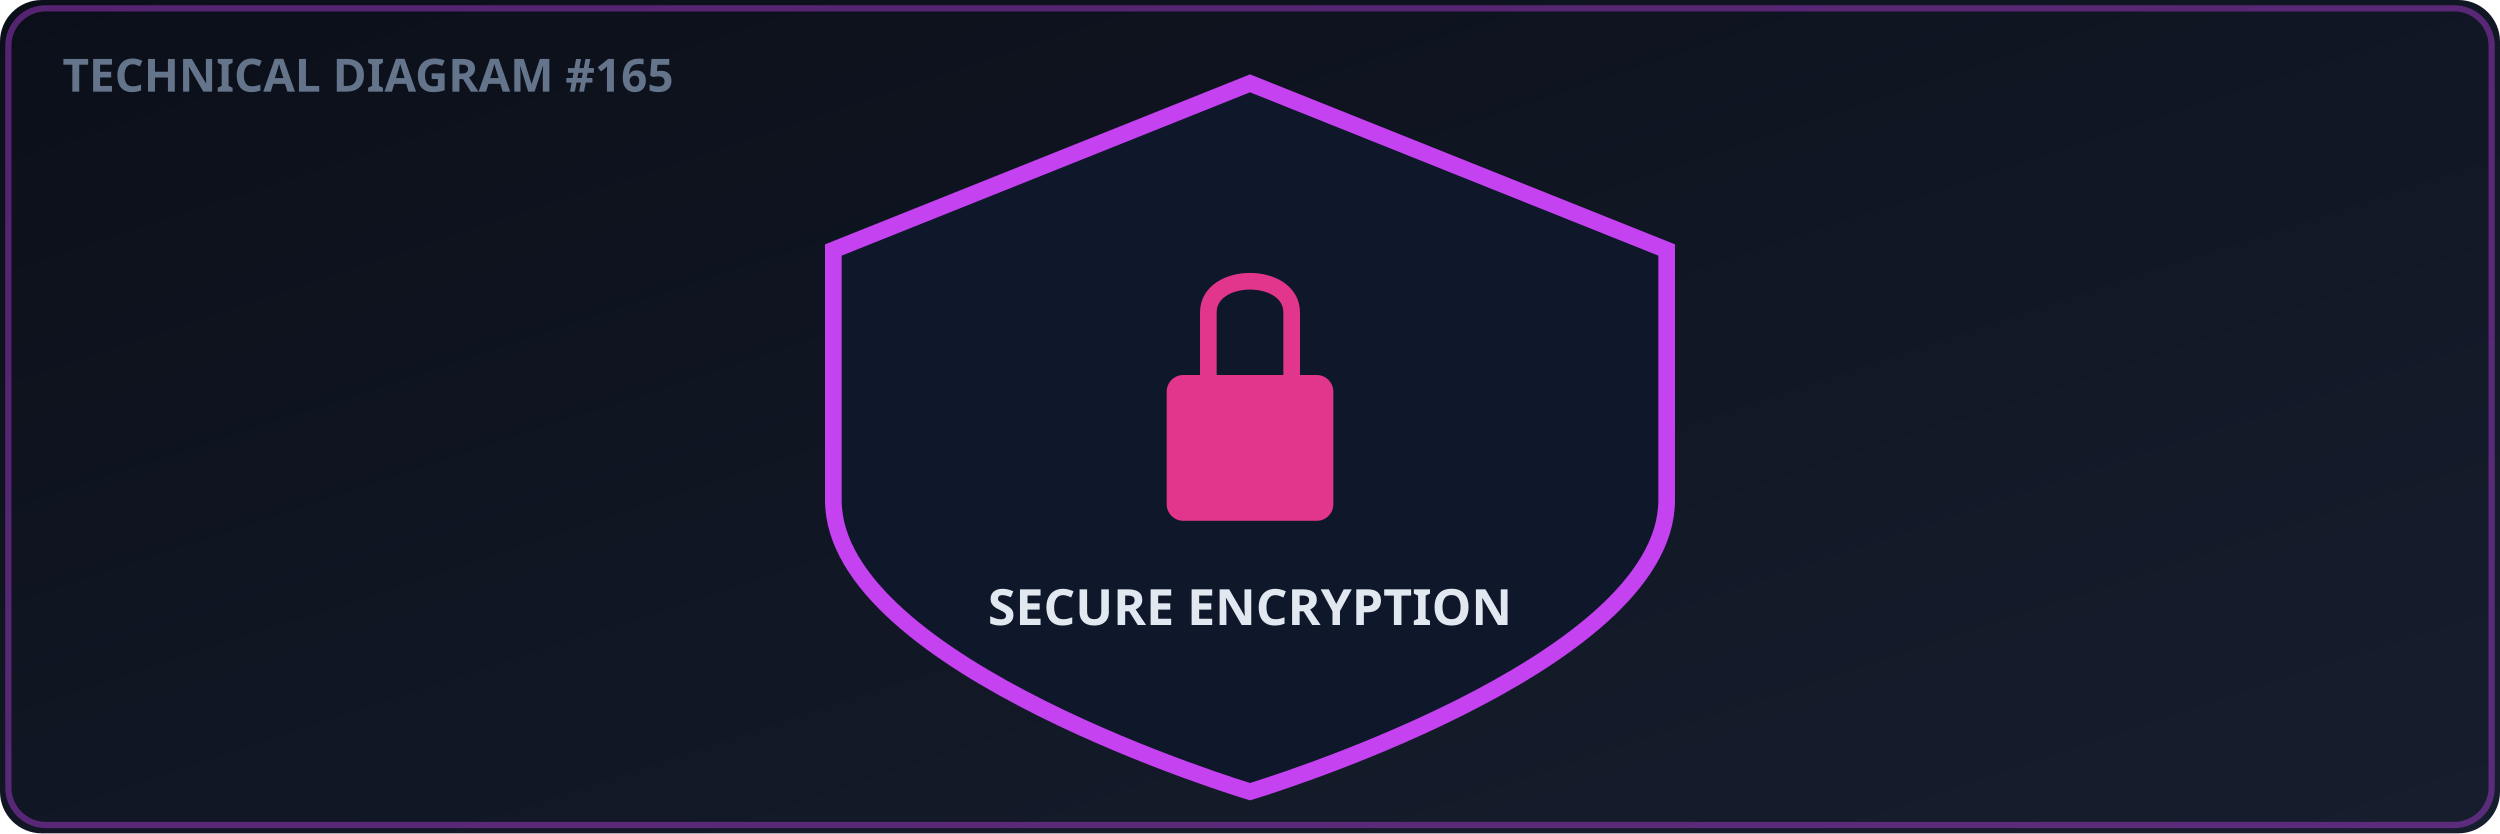
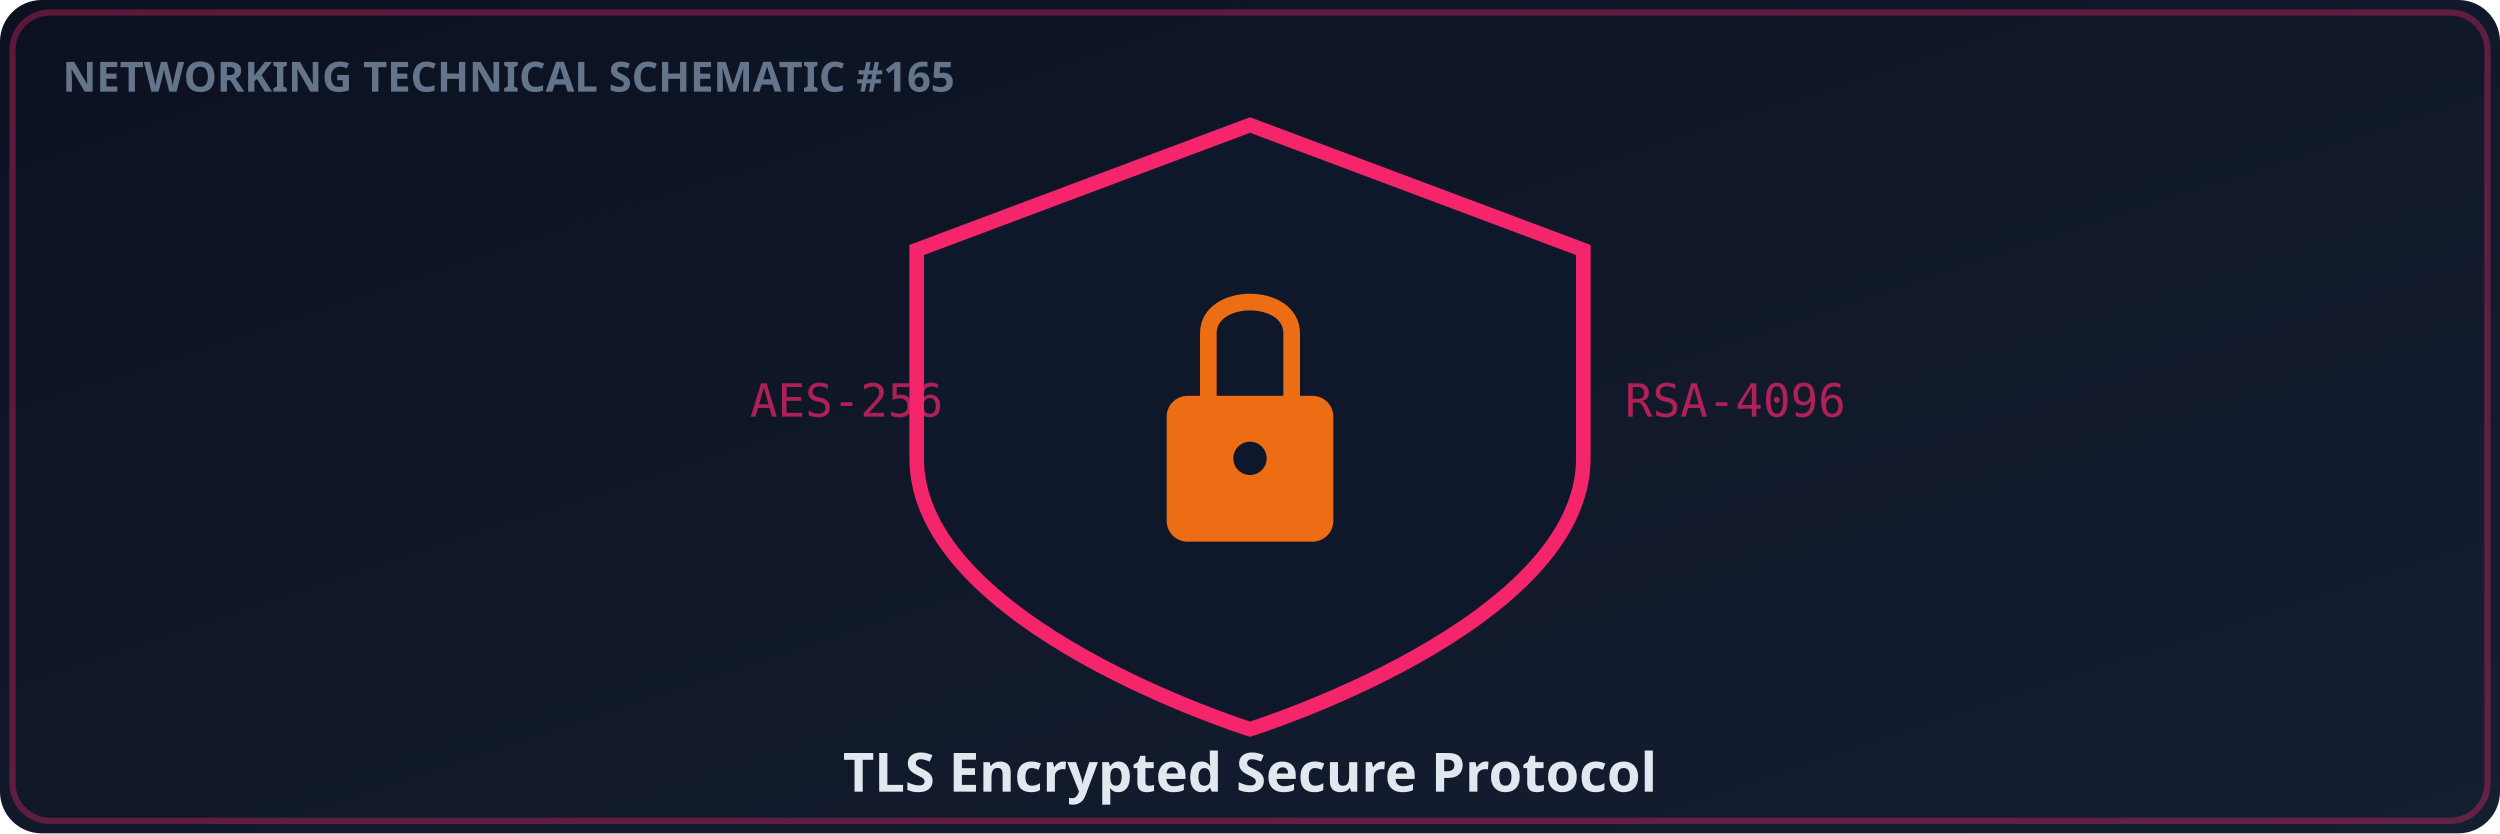
<svg xmlns="http://www.w3.org/2000/svg" width="600" height="200" viewBox="0 0 600 200">
  <defs>
    <linearGradient id="bgGrad_165" x1="0%" y1="0%" x2="100%" y2="100%">
-       <stop offset="0%" stop-color="#0b0f19" />
-       <stop offset="100%" stop-color="#161e2e" />
+       <stop offset="0%" stop-color="#0b1120" />
+       <stop offset="100%" stop-color="#151f32" />
    </linearGradient>
+     <marker id="arrow" viewBox="0 0 10 10" refX="5" refY="5" markerWidth="6" markerHeight="6" orient="auto-start-reverse">
+       <path d="M 0 0 L 10 5 L 0 10 z" fill="hsl(340, 90%, 55%)" />
+     </marker>
  </defs>
  <rect width="600" height="200" fill="url(#bgGrad_165)" rx="10" />
-   <rect width="596" height="196" x="2" y="2" fill="none" stroke="hsl(285, 85%, 60%)" stroke-width="1.5" stroke-opacity="0.4" rx="9" />
-   <text x="15" y="22" fill="#64748b" font-family="sans-serif" font-size="11" font-weight="bold">TECHNICAL DIAGRAM #165</text>
-   <path d="M 300 20 L 400 60 V 120 C 400 160 300 190 300 190 C 300 190 200 160 200 120 V 60 Z" fill="#0f172a" stroke="hsl(285, 85%, 60%)" stroke-width="4" />
-   <rect x="280" y="90" width="40" height="35" rx="4" fill="hsl(330, 75%, 55%)" />
-   <path d="M 290 90 V 75 C 290 65 310 65 310 75 V 90" fill="none" stroke="hsl(330, 75%, 55%)" stroke-width="4" />
-   <text x="300" y="150" text-anchor="middle" fill="#e2e8f0" font-family="sans-serif" font-size="12" font-weight="bold">SECURE ENCRYPTION</text>
+   <rect width="594" height="194" x="3" y="3" fill="none" stroke="hsl(340, 90%, 55%)" stroke-width="1.5" stroke-opacity="0.35" rx="9" />
+   <text x="15" y="22" fill="#64748b" font-family="sans-serif" font-size="10" font-weight="bold">NETWORKING TECHNICAL SCHEMATIC #165</text>
+   <g transform="translate(180, 20)">
+     <path d="M 120 10 L 200 40 V 90 C 200 130 120 155 120 155 C 120 155 40 130 40 90 V 40 Z" fill="#0f172a" stroke="hsl(340, 90%, 55%)" stroke-width="3.5" />
+     <rect x="100" y="75" width="40" height="35" rx="5" fill="hsl(25, 85%, 50%)" />
+     <path d="M 110 75 V 60 C 110 50 130 50 130 60 V 75" fill="none" stroke="hsl(25, 85%, 50%)" stroke-width="4" stroke-linecap="round" />
+     <circle cx="120" cy="90" r="4" fill="#0f172a" />
+     <text x="0" y="80" fill="hsl(340, 90%, 55%)" font-family="monospace" font-size="11" opacity="0.7">AES-256</text>
+     <text x="210" y="80" fill="hsl(340, 90%, 55%)" font-family="monospace" font-size="11" opacity="0.7">RSA-4096</text>
+     <text x="120" y="170" text-anchor="middle" fill="#e2e8f0" font-family="sans-serif" font-size="13" font-weight="bold">TLS Encrypted Secure Protocol</text>
+   </g>
</svg>
